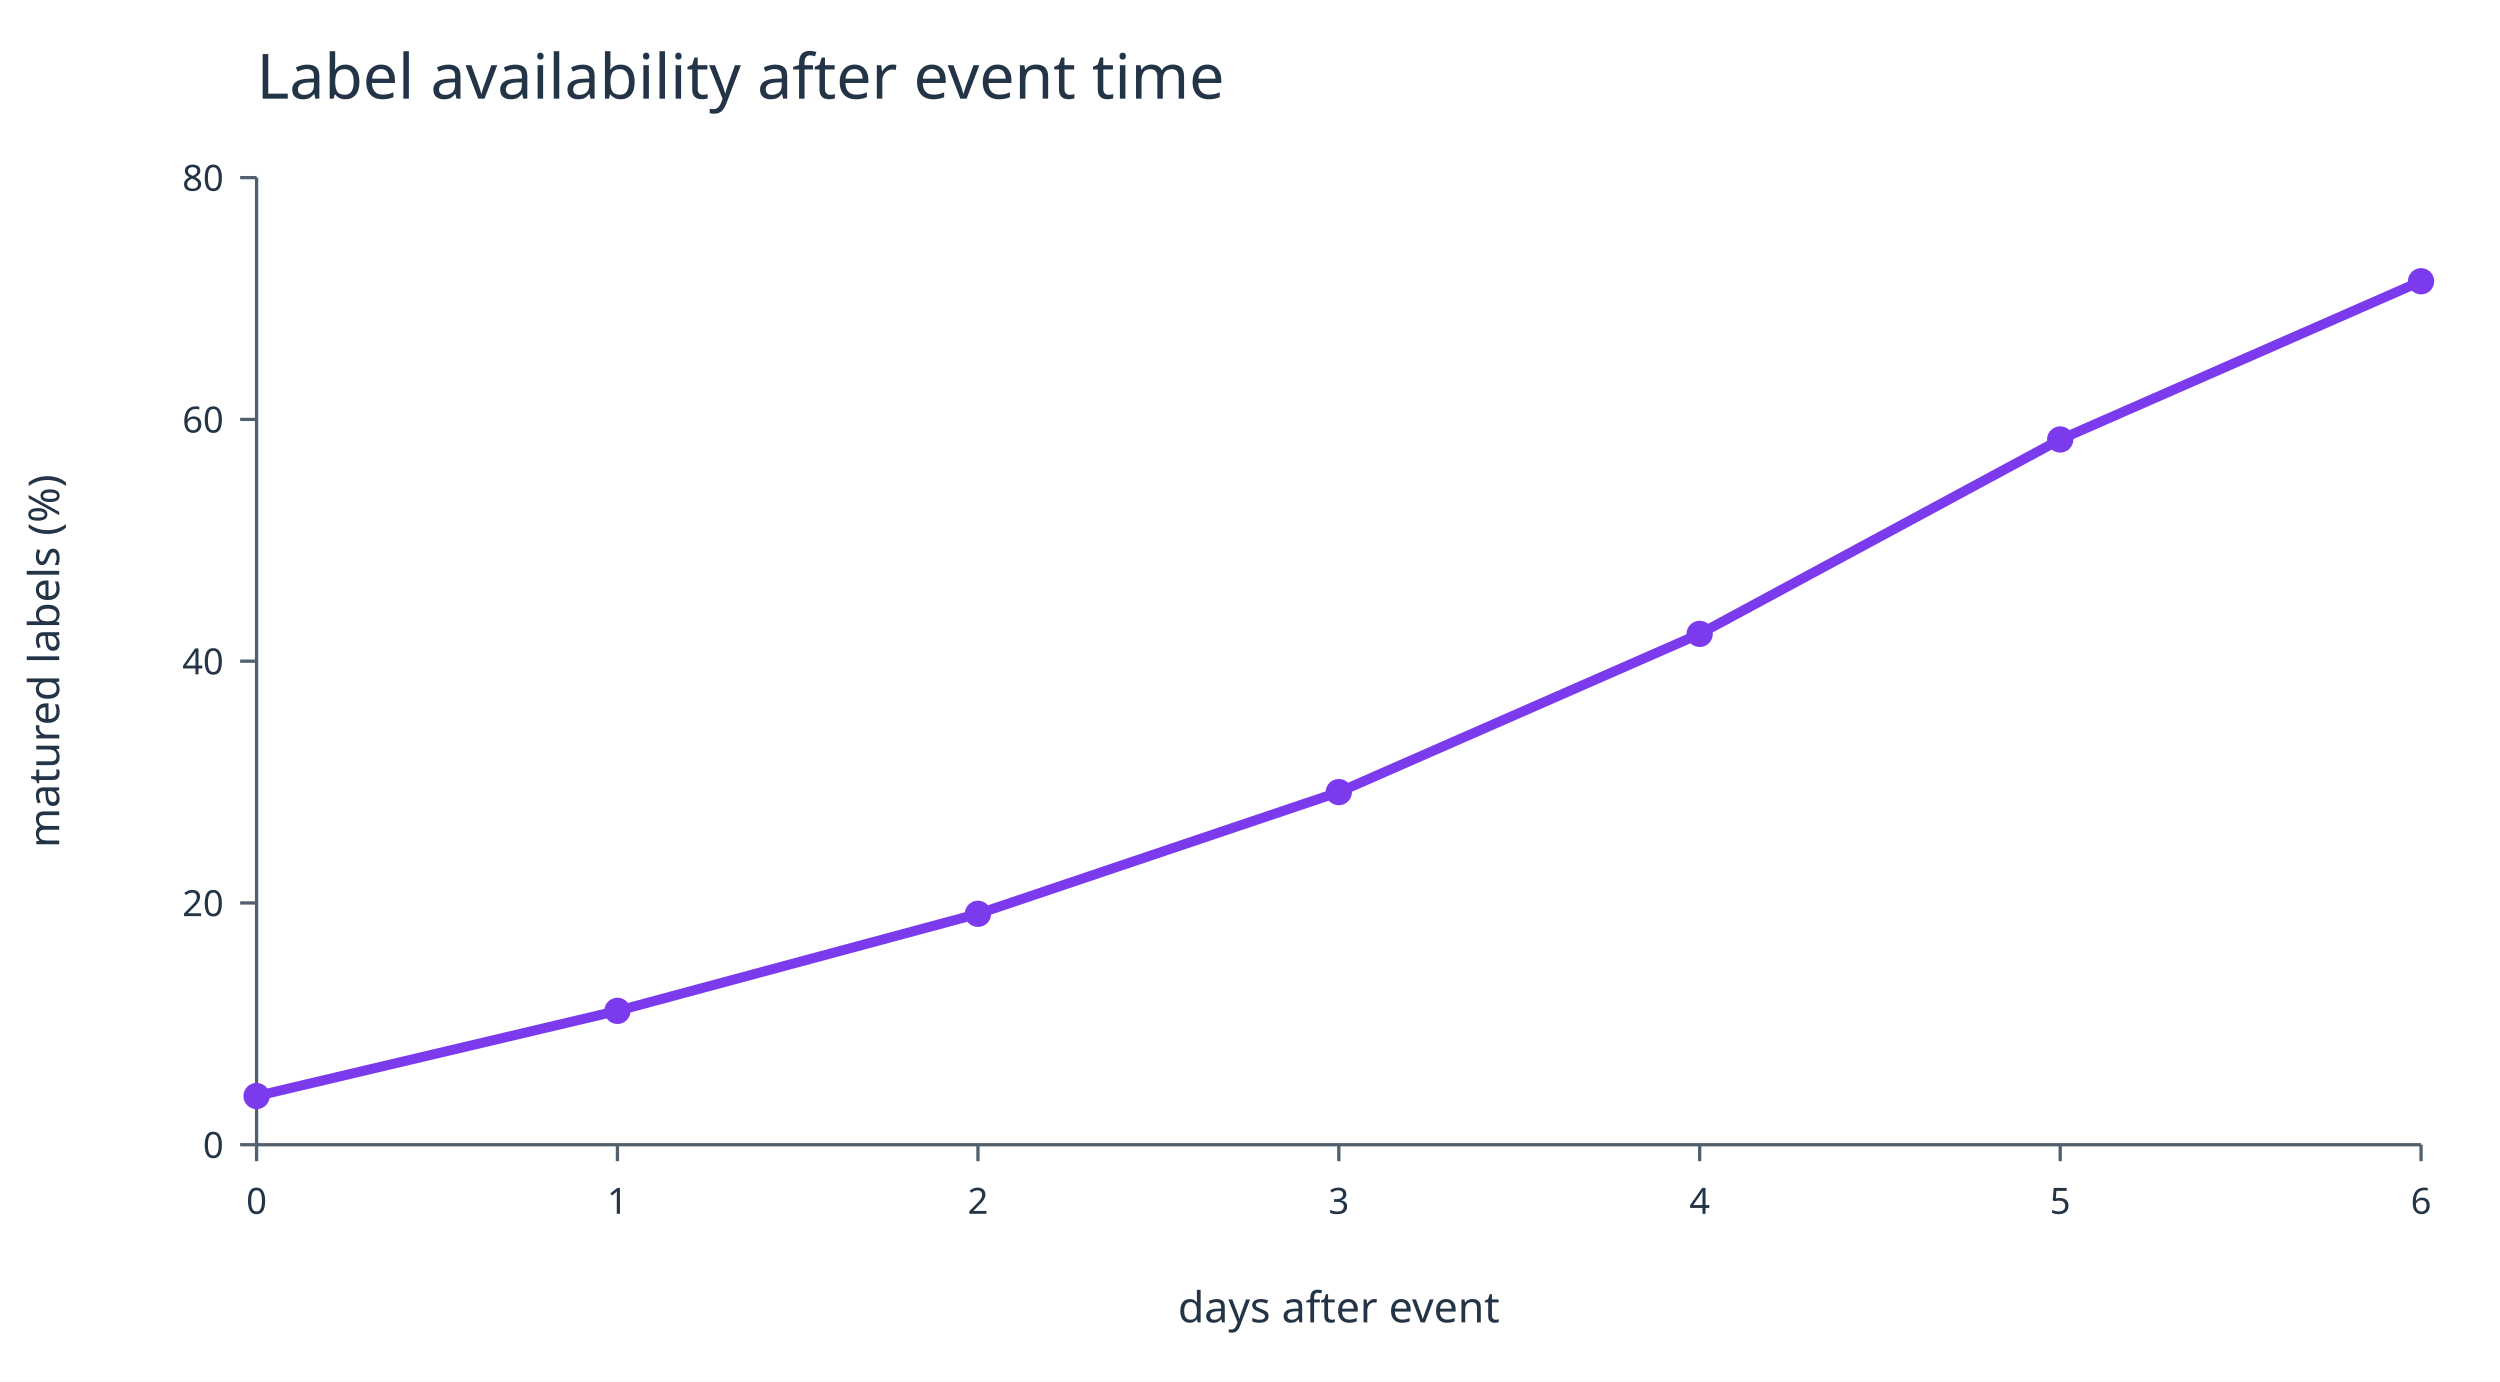
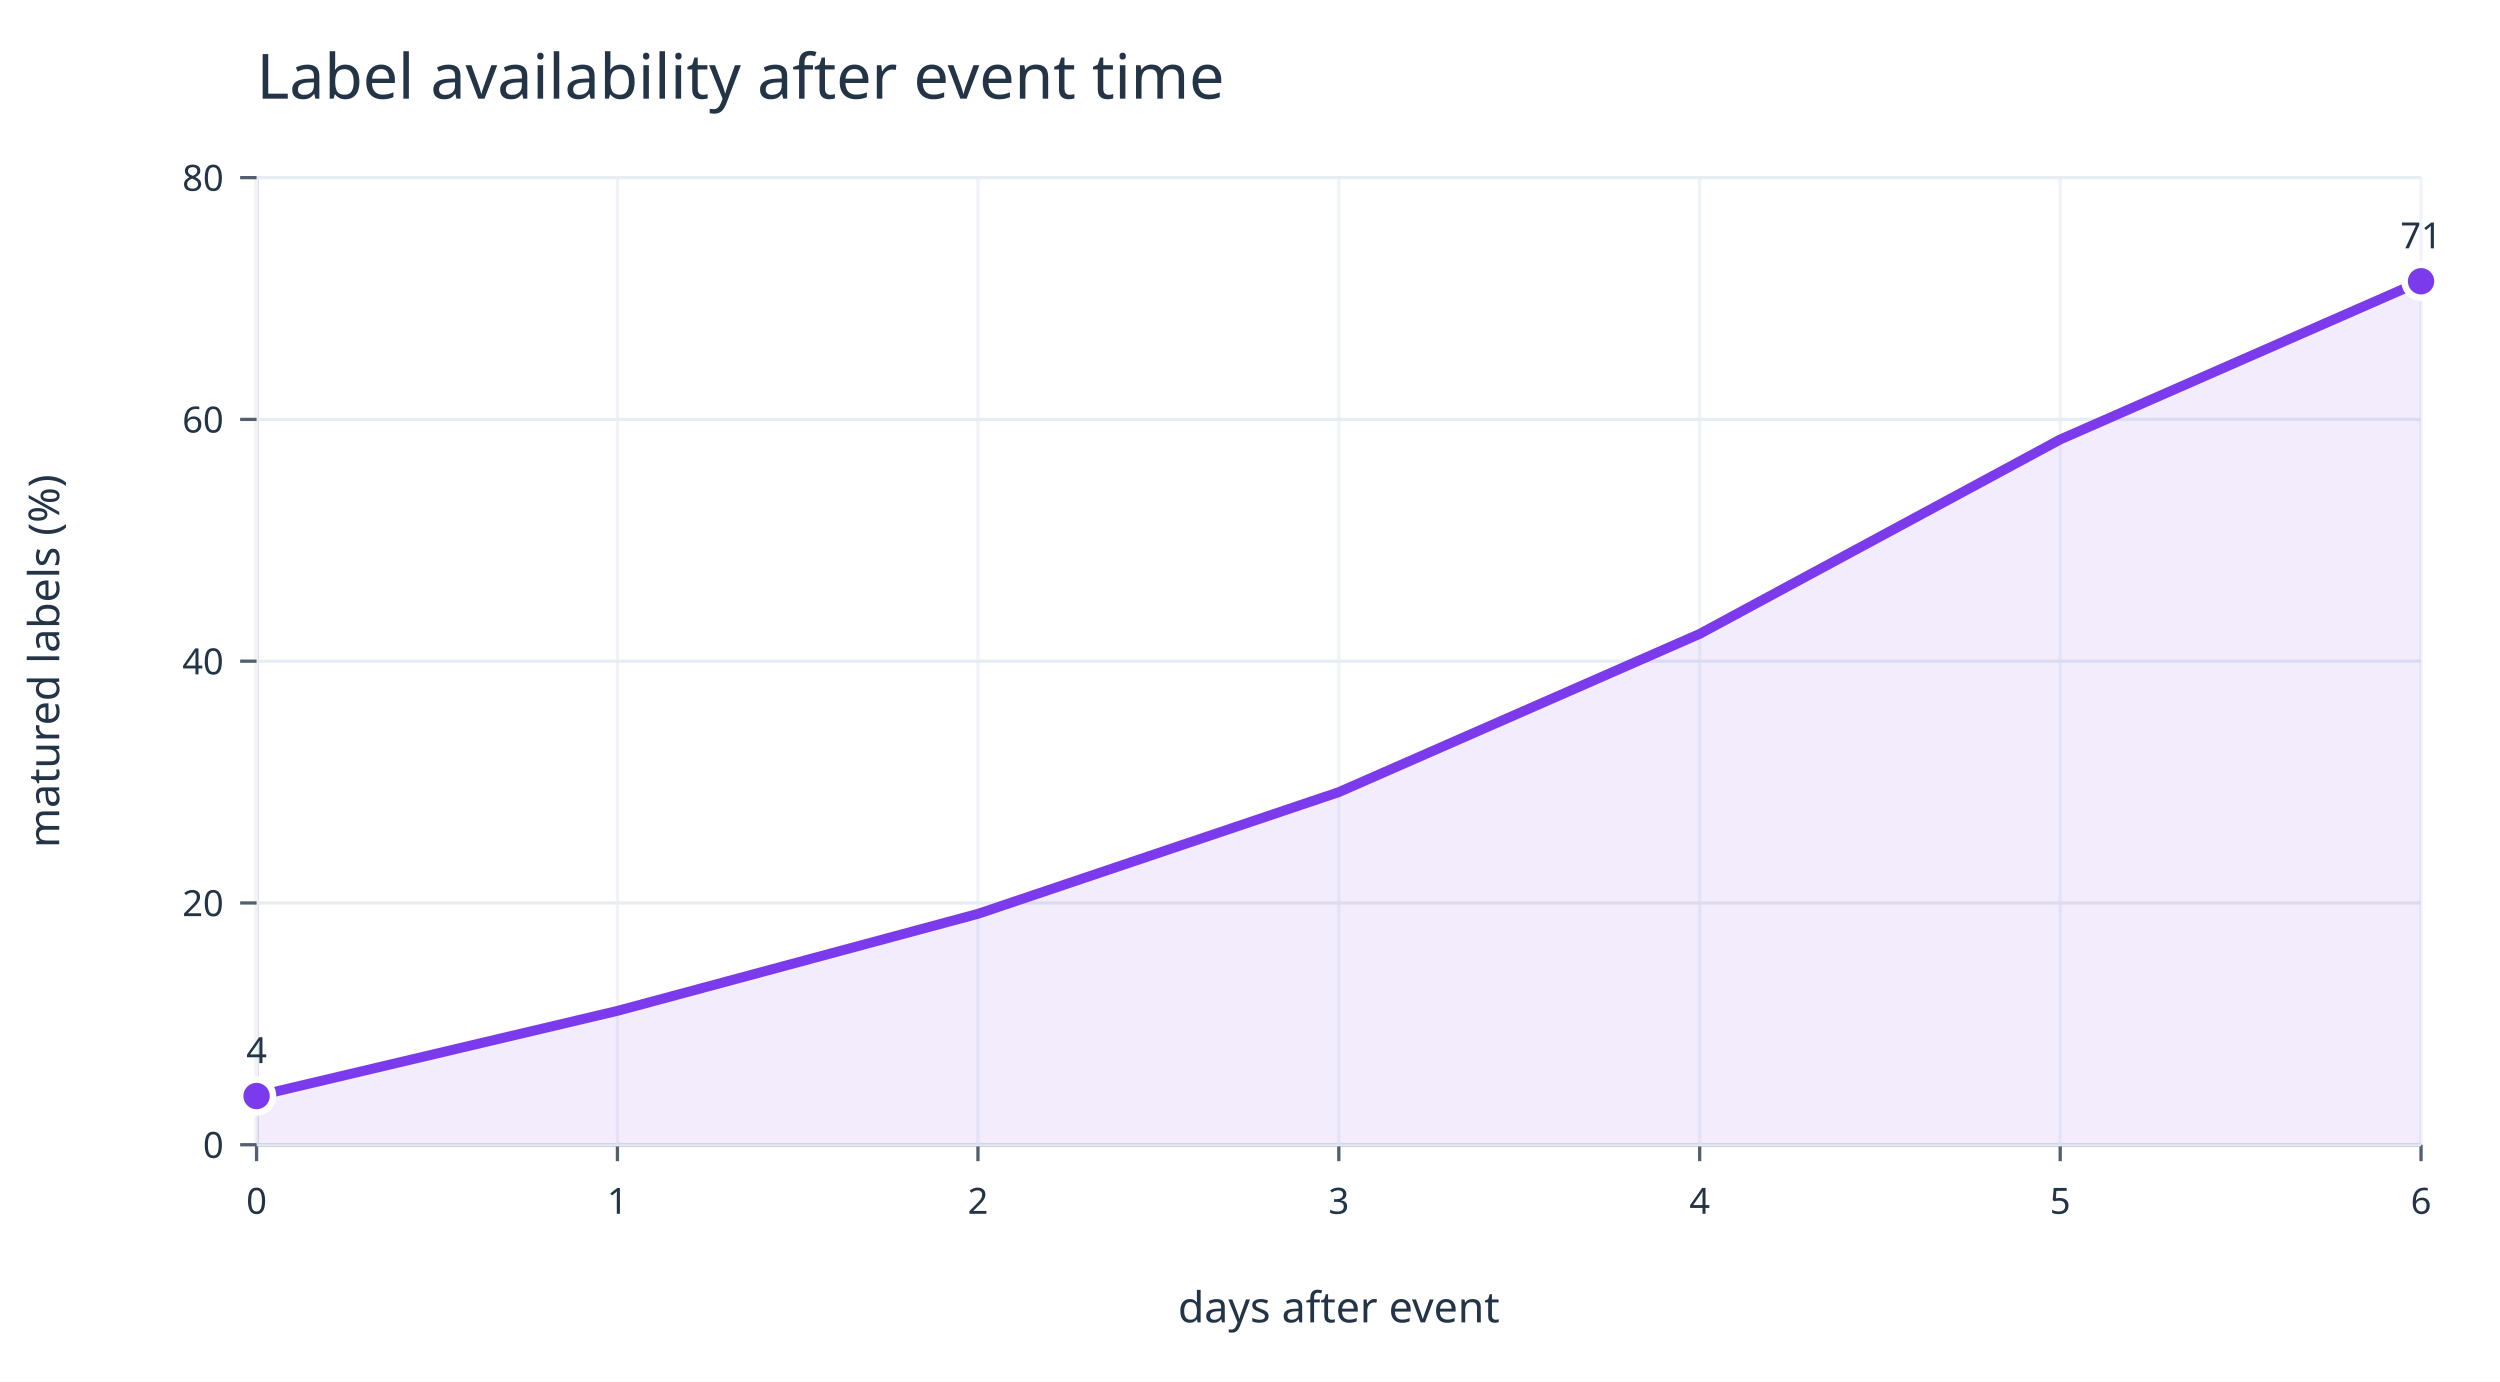
<svg xmlns="http://www.w3.org/2000/svg" viewBox="0 0 760 420">
  <rect width="100%" height="100%" fill="#ffffff" />
  <text x="78.0" y="30.0" font-family="sans-serif" font-size="19" text-anchor="start" fill="#243447">Label availability after event time</text>
  <line x1="78" y1="54" x2="78" y2="348" stroke="#52606d" />
  <line x1="78" y1="348" x2="736" y2="348" stroke="#52606d" />
  <text x="407.0" y="402.0" font-family="sans-serif" font-size="13" text-anchor="middle" fill="#243447">days after event</text>
  <text x="18" y="201.0" font-family="sans-serif" font-size="13" text-anchor="middle" transform="rotate(-90 18 201.0)" fill="#243447">matured labels (%)</text>
+   <line x1="78.0" y1="54" x2="78.0" y2="348" stroke="#f0f4f8" stroke-width="1" />
  <line x1="78.0" y1="348" x2="78.0" y2="353" stroke="#52606d" />
  <text x="78.0" y="369.0" font-family="sans-serif" font-size="11" text-anchor="middle" fill="#243447">0</text>
+   <line x1="187.7" y1="54" x2="187.7" y2="348" stroke="#f0f4f8" stroke-width="1" />
  <line x1="187.7" y1="348" x2="187.7" y2="353" stroke="#52606d" />
  <text x="187.7" y="369.0" font-family="sans-serif" font-size="11" text-anchor="middle" fill="#243447">1</text>
+   <line x1="297.3" y1="54" x2="297.3" y2="348" stroke="#f0f4f8" stroke-width="1" />
  <line x1="297.3" y1="348" x2="297.3" y2="353" stroke="#52606d" />
  <text x="297.3" y="369.0" font-family="sans-serif" font-size="11" text-anchor="middle" fill="#243447">2</text>
+   <line x1="407.0" y1="54" x2="407.0" y2="348" stroke="#f0f4f8" stroke-width="1" />
  <line x1="407.0" y1="348" x2="407.0" y2="353" stroke="#52606d" />
  <text x="407.0" y="369.0" font-family="sans-serif" font-size="11" text-anchor="middle" fill="#243447">3</text>
+   <line x1="516.7" y1="54" x2="516.7" y2="348" stroke="#f0f4f8" stroke-width="1" />
  <line x1="516.7" y1="348" x2="516.7" y2="353" stroke="#52606d" />
  <text x="516.7" y="369.0" font-family="sans-serif" font-size="11" text-anchor="middle" fill="#243447">4</text>
+   <line x1="626.3" y1="54" x2="626.3" y2="348" stroke="#f0f4f8" stroke-width="1" />
  <line x1="626.3" y1="348" x2="626.3" y2="353" stroke="#52606d" />
  <text x="626.3" y="369.0" font-family="sans-serif" font-size="11" text-anchor="middle" fill="#243447">5</text>
+   <line x1="736.0" y1="54" x2="736.0" y2="348" stroke="#f0f4f8" stroke-width="1" />
  <line x1="736.0" y1="348" x2="736.0" y2="353" stroke="#52606d" />
  <text x="736.0" y="369.0" font-family="sans-serif" font-size="11" text-anchor="middle" fill="#243447">6</text>
+   <line x1="78" y1="348.0" x2="736" y2="348.0" stroke="#e6edf3" stroke-width="1" />
  <line x1="73" y1="348.0" x2="78" y2="348.0" stroke="#52606d" />
  <text x="68.0" y="352.0" font-family="sans-serif" font-size="11" text-anchor="end" fill="#243447">0</text>
+   <line x1="78" y1="274.5" x2="736" y2="274.5" stroke="#e6edf3" stroke-width="1" />
  <line x1="73" y1="274.5" x2="78" y2="274.5" stroke="#52606d" />
  <text x="68.0" y="278.5" font-family="sans-serif" font-size="11" text-anchor="end" fill="#243447">20</text>
+   <line x1="78" y1="201.0" x2="736" y2="201.0" stroke="#e6edf3" stroke-width="1" />
  <line x1="73" y1="201.0" x2="78" y2="201.0" stroke="#52606d" />
  <text x="68.0" y="205.0" font-family="sans-serif" font-size="11" text-anchor="end" fill="#243447">40</text>
+   <line x1="78" y1="127.5" x2="736" y2="127.5" stroke="#e6edf3" stroke-width="1" />
  <line x1="73" y1="127.5" x2="78" y2="127.5" stroke="#52606d" />
  <text x="68.0" y="131.5" font-family="sans-serif" font-size="11" text-anchor="end" fill="#243447">60</text>
+   <line x1="78" y1="54.0" x2="736" y2="54.0" stroke="#e6edf3" stroke-width="1" />
  <line x1="73" y1="54.0" x2="78" y2="54.0" stroke="#52606d" />
  <text x="68.0" y="58.0" font-family="sans-serif" font-size="11" text-anchor="end" fill="#243447">80</text>
-   <circle cx="78.0" cy="333.2" r="4" fill="#7c3aed" />
-   <circle cx="187.7" cy="307.3" r="4" fill="#7c3aed" />
-   <circle cx="297.3" cy="277.8" r="4" fill="#7c3aed" />
-   <circle cx="407.0" cy="240.8" r="4" fill="#7c3aed" />
-   <circle cx="516.7" cy="192.7" r="4" fill="#7c3aed" />
-   <circle cx="626.3" cy="133.6" r="4" fill="#7c3aed" />
-   <circle cx="736.0" cy="85.5" r="4" fill="#7c3aed" />
+   <polygon points="78,348 78.0,333.2 187.7,307.3 297.3,277.8 407.0,240.8 516.7,192.7 626.3,133.6 736.0,85.5 736,348" fill="#7c3aed" opacity="0.10" />
  <polyline points="78.0,333.2 187.7,307.3 297.3,277.8 407.0,240.8 516.7,192.7 626.3,133.6 736.0,85.5" fill="none" stroke="#7c3aed" stroke-width="3" />
+   <circle cx="78.0" cy="333.2" r="5" fill="#7c3aed" stroke="white" stroke-width="2" />
+   <text x="78.0" y="323.2" font-family="sans-serif" font-size="11" text-anchor="middle" fill="#243447">4</text>
+   <circle cx="736.0" cy="85.5" r="5" fill="#7c3aed" stroke="white" stroke-width="2" />
+   <text x="736.0" y="75.5" font-family="sans-serif" font-size="11" text-anchor="middle" fill="#243447">71</text>
</svg>
